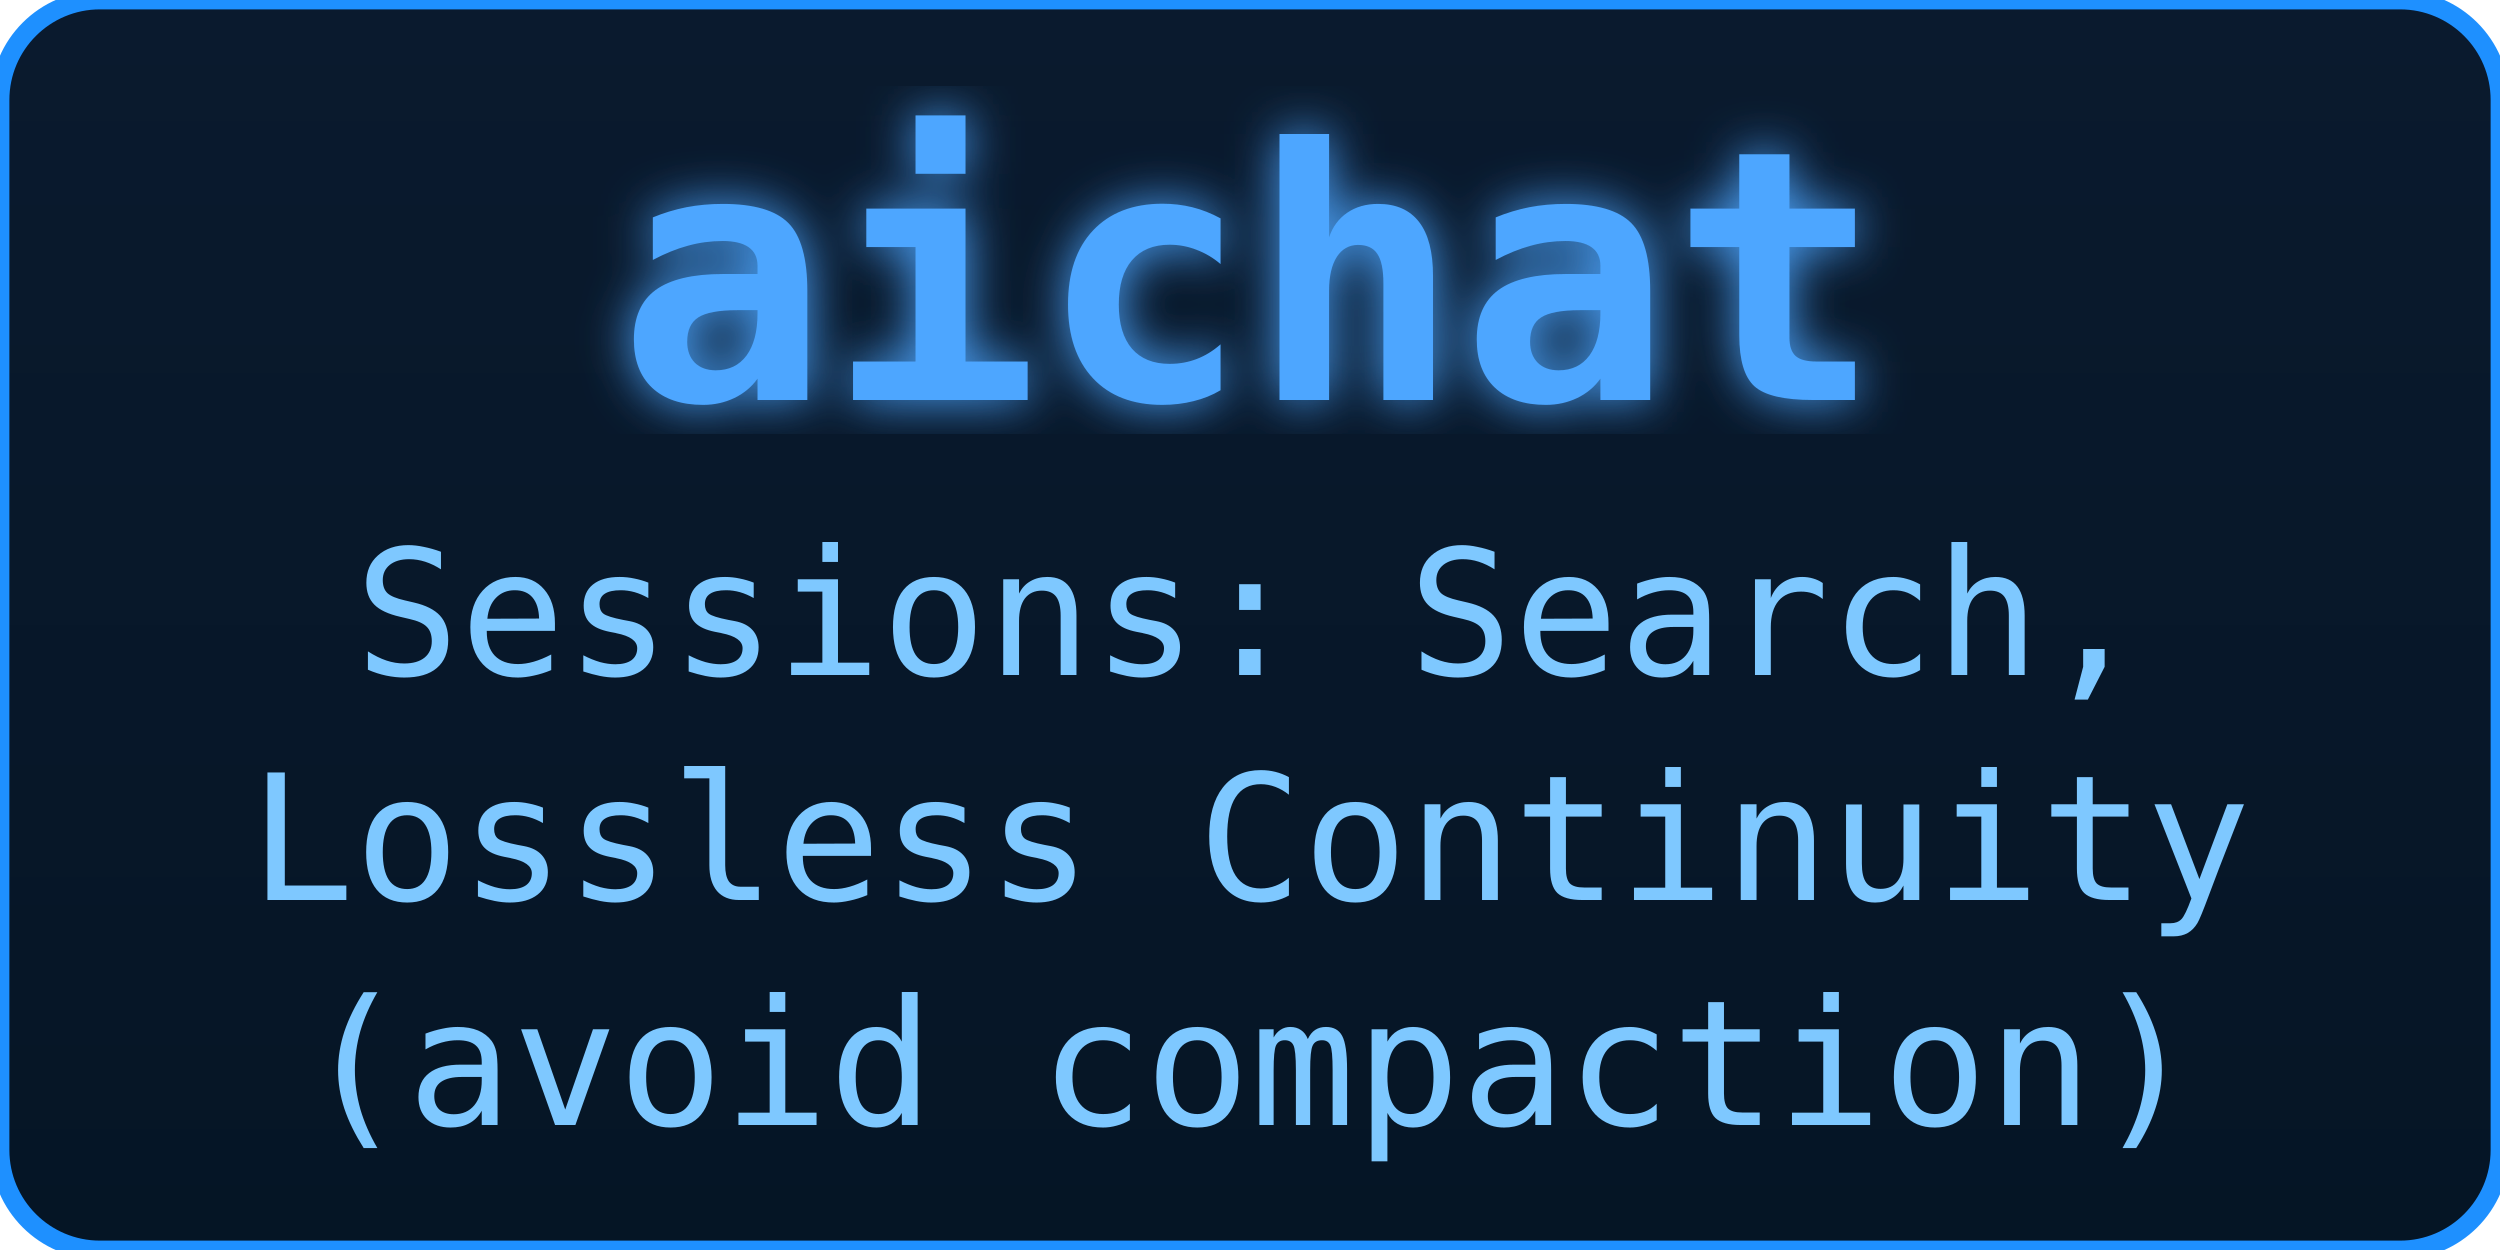
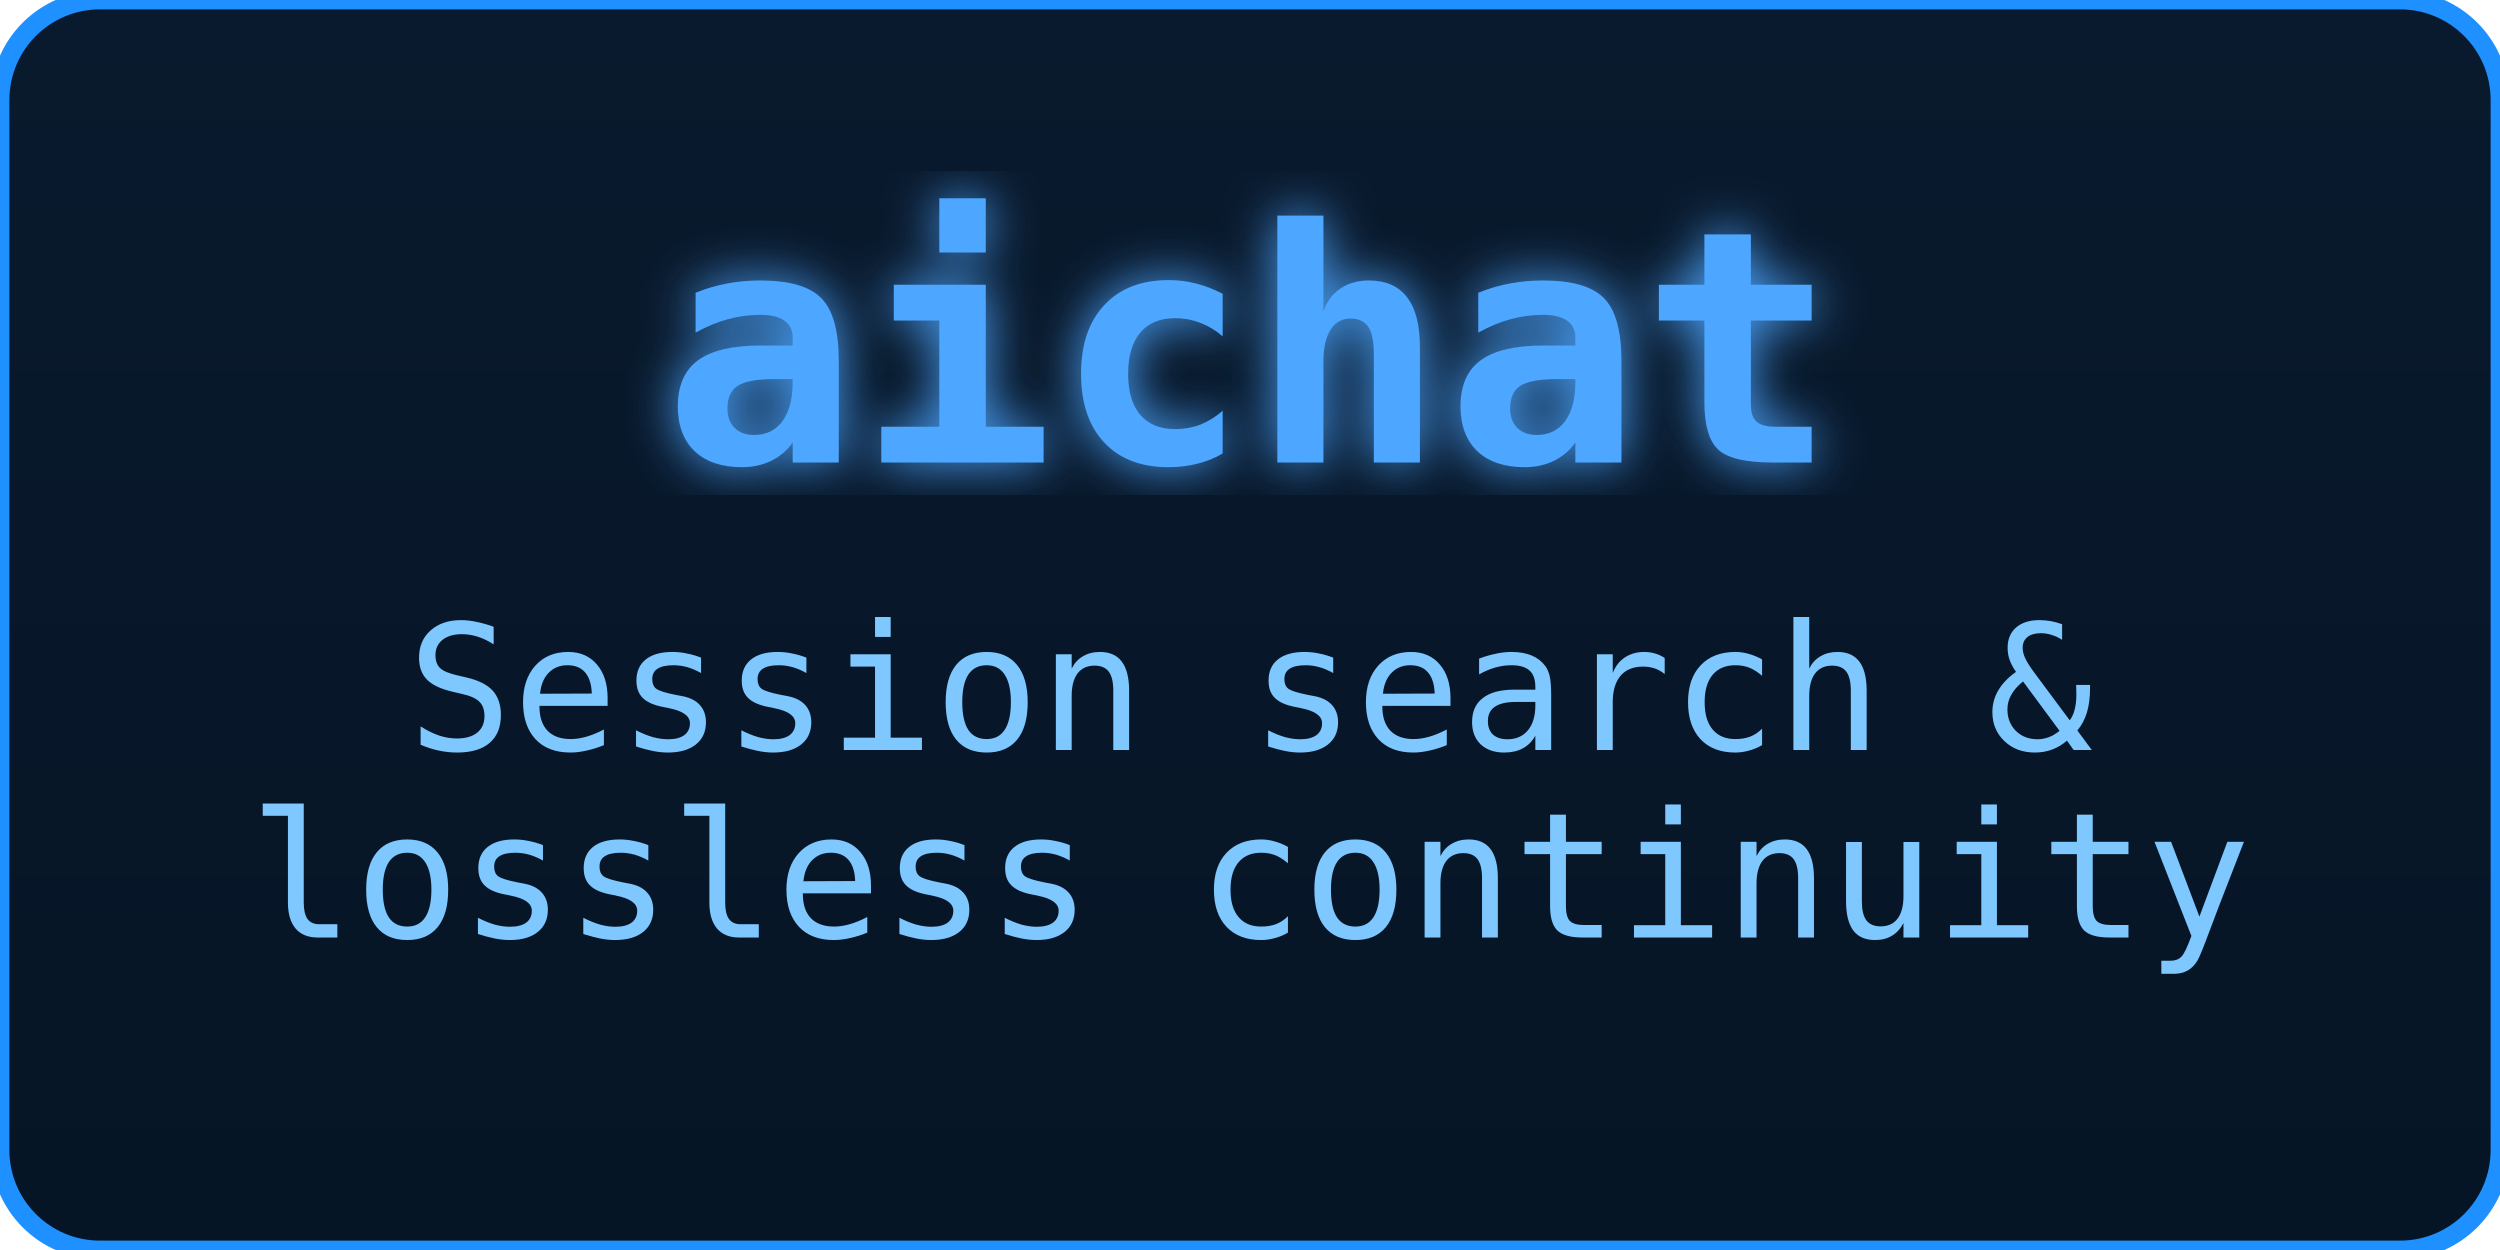
- <svg xmlns="http://www.w3.org/2000/svg" width="200" height="100" viewBox="0 0 200 100">
+ <svg xmlns="http://www.w3.org/2000/svg" width="200" height="100">
  <defs>
    <filter id="glow">
      <feGaussianBlur stdDeviation="2" result="coloredBlur" />
      <feMerge>
        <feMergeNode in="coloredBlur" />
        <feMergeNode in="SourceGraphic" />
      </feMerge>
    </filter>
    <linearGradient id="bg" x1="0%" y1="0%" x2="0%" y2="100%">
      <stop offset="0%" style="stop-color:#0a1a2e" />
      <stop offset="100%" style="stop-color:#051525" />
    </linearGradient>
  </defs>
  <rect width="200" height="100" rx="8" fill="url(#bg)" stroke="#1e90ff" stroke-width="1.5" />
-   <text x="100" y="32" font-family="monospace" font-size="28" font-weight="bold" fill="#4da6ff" text-anchor="middle" filter="url(#glow)">aichat</text>
-   <text x="100" y="54" font-family="monospace" font-size="14" fill="#7ec8ff" text-anchor="middle">Sessions: Search,</text>
-   <text x="100" y="72" font-family="monospace" font-size="14" fill="#7ec8ff" text-anchor="middle">Lossless Continuity</text>
-   <text x="100" y="90" font-family="monospace" font-size="14" fill="#7ec8ff" text-anchor="middle">(avoid compaction)</text>
+   <text x="100" y="37" font-family="monospace" font-size="26" font-weight="bold" fill="#4da6ff" text-anchor="middle" filter="url(#glow)">aichat</text>
+   <text x="100" y="60" font-family="monospace" font-size="14" fill="#7ec8ff" text-anchor="middle">Session search &amp;</text>
+   <text x="100" y="75" font-family="monospace" font-size="14" fill="#7ec8ff" text-anchor="middle">lossless continuity</text>
</svg>
